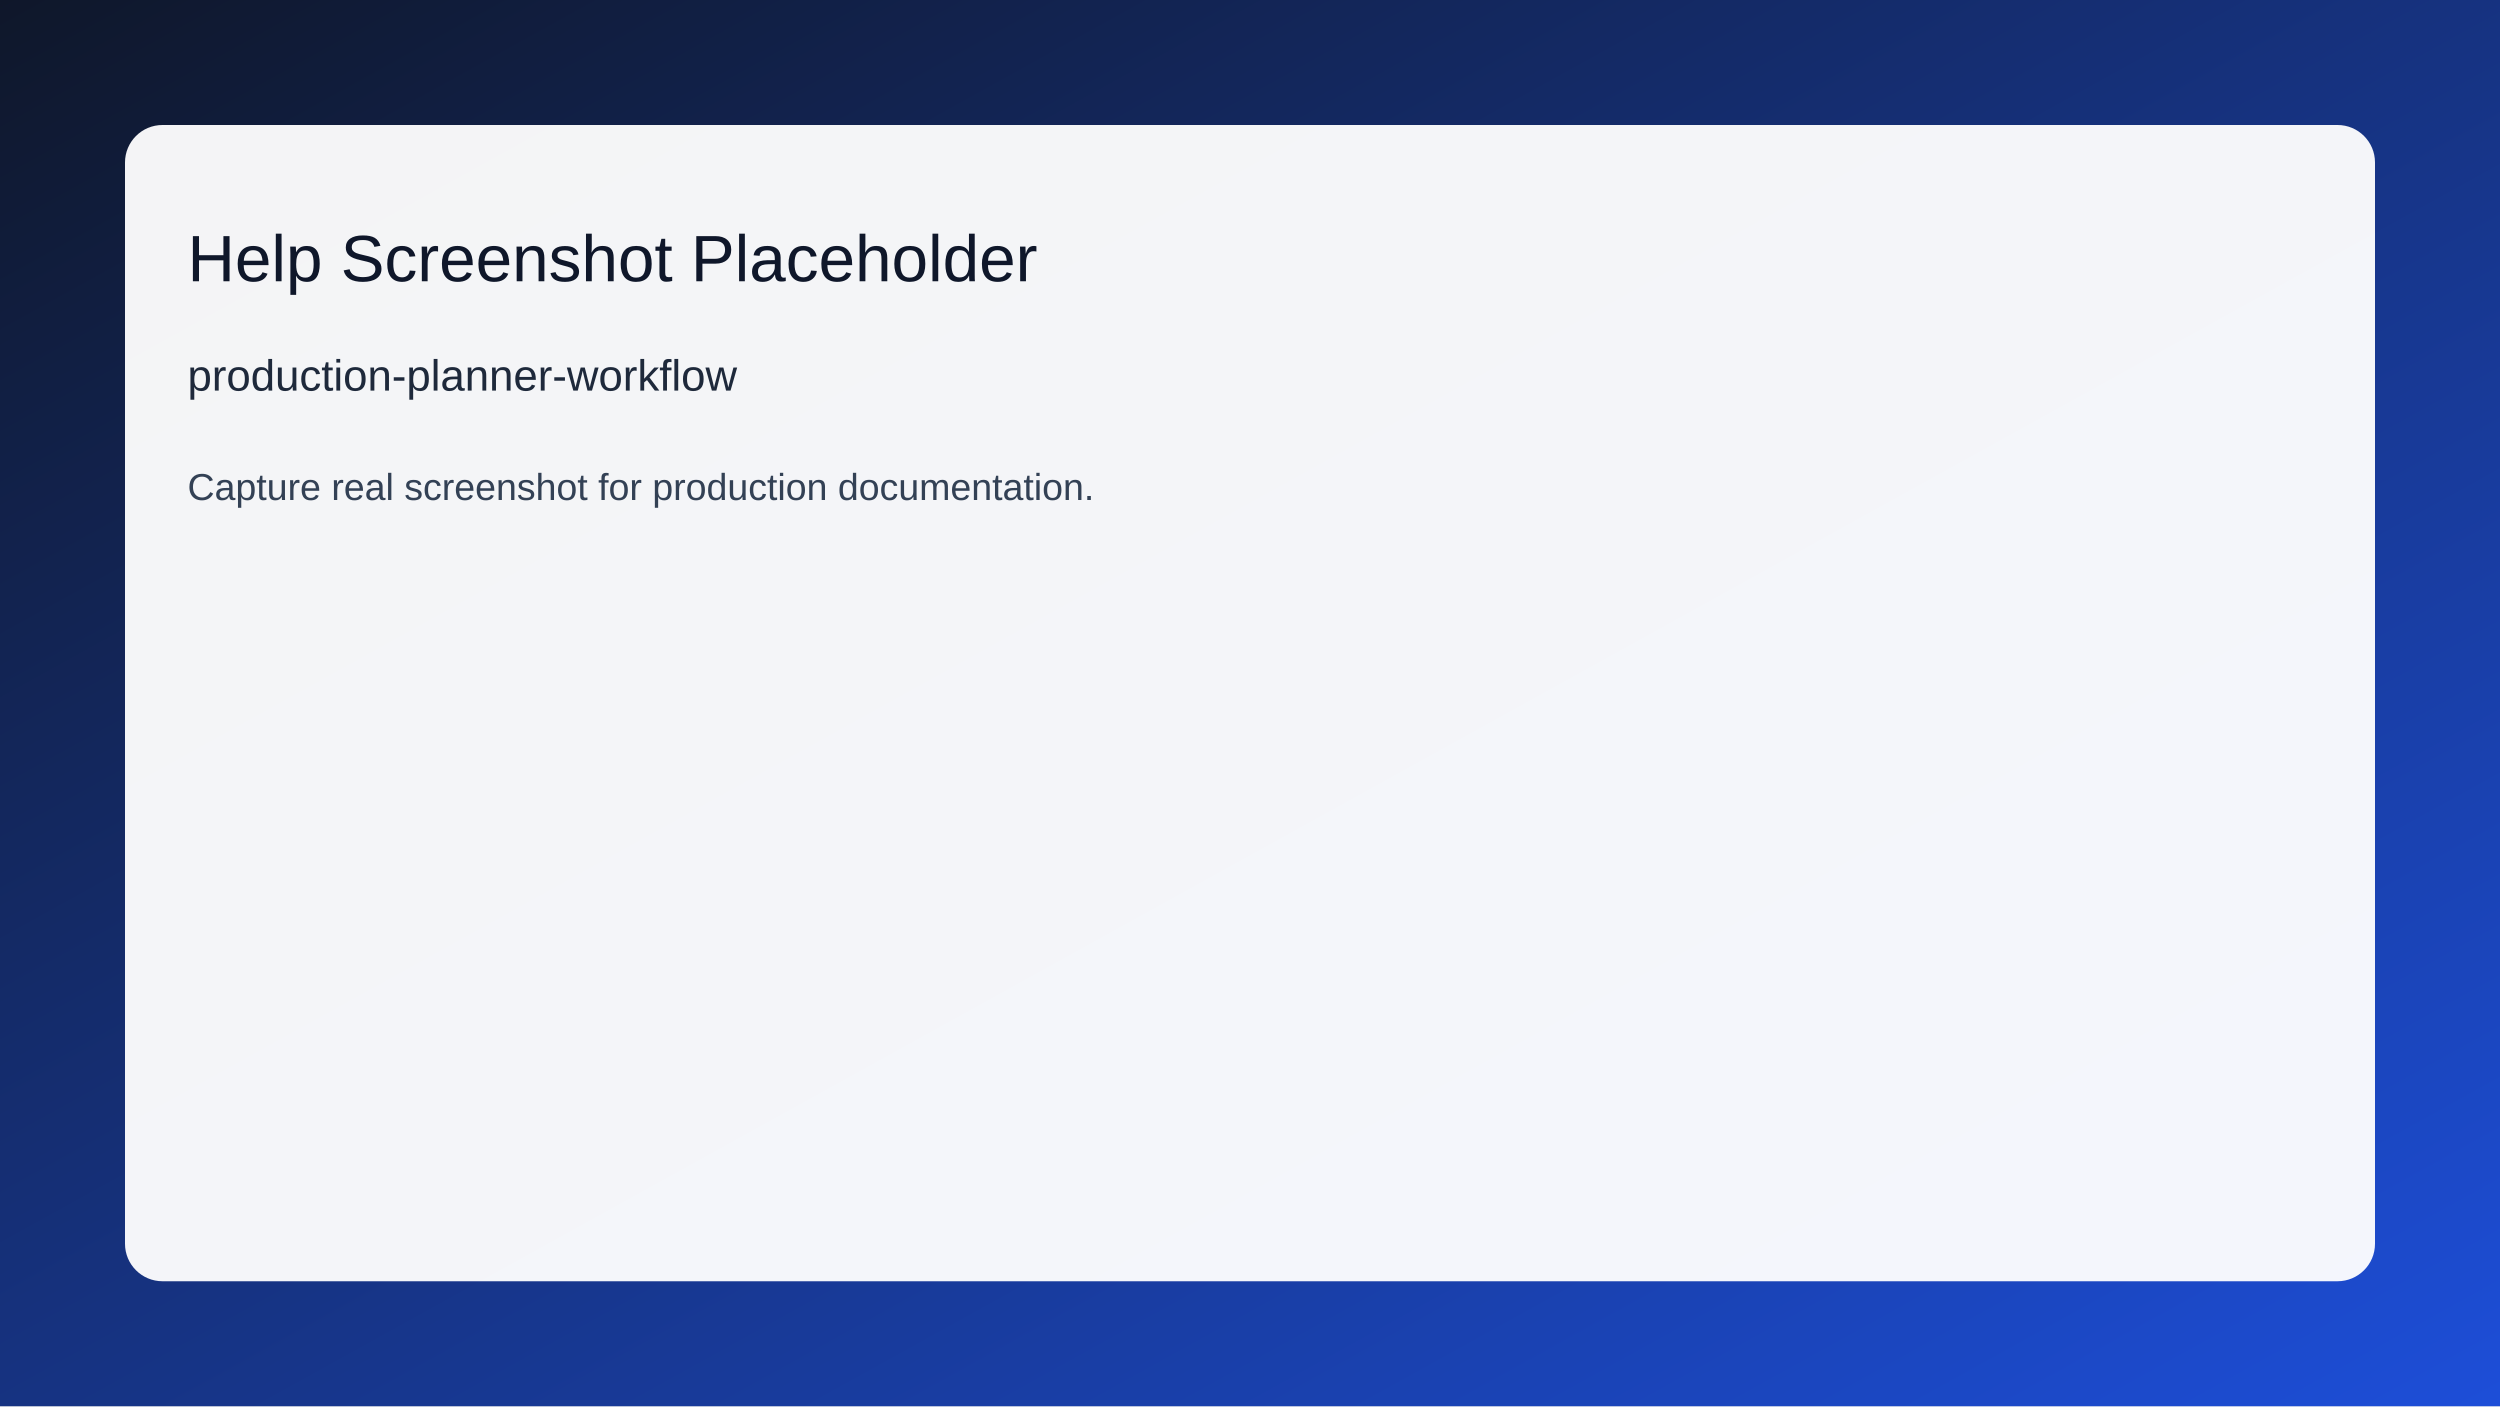
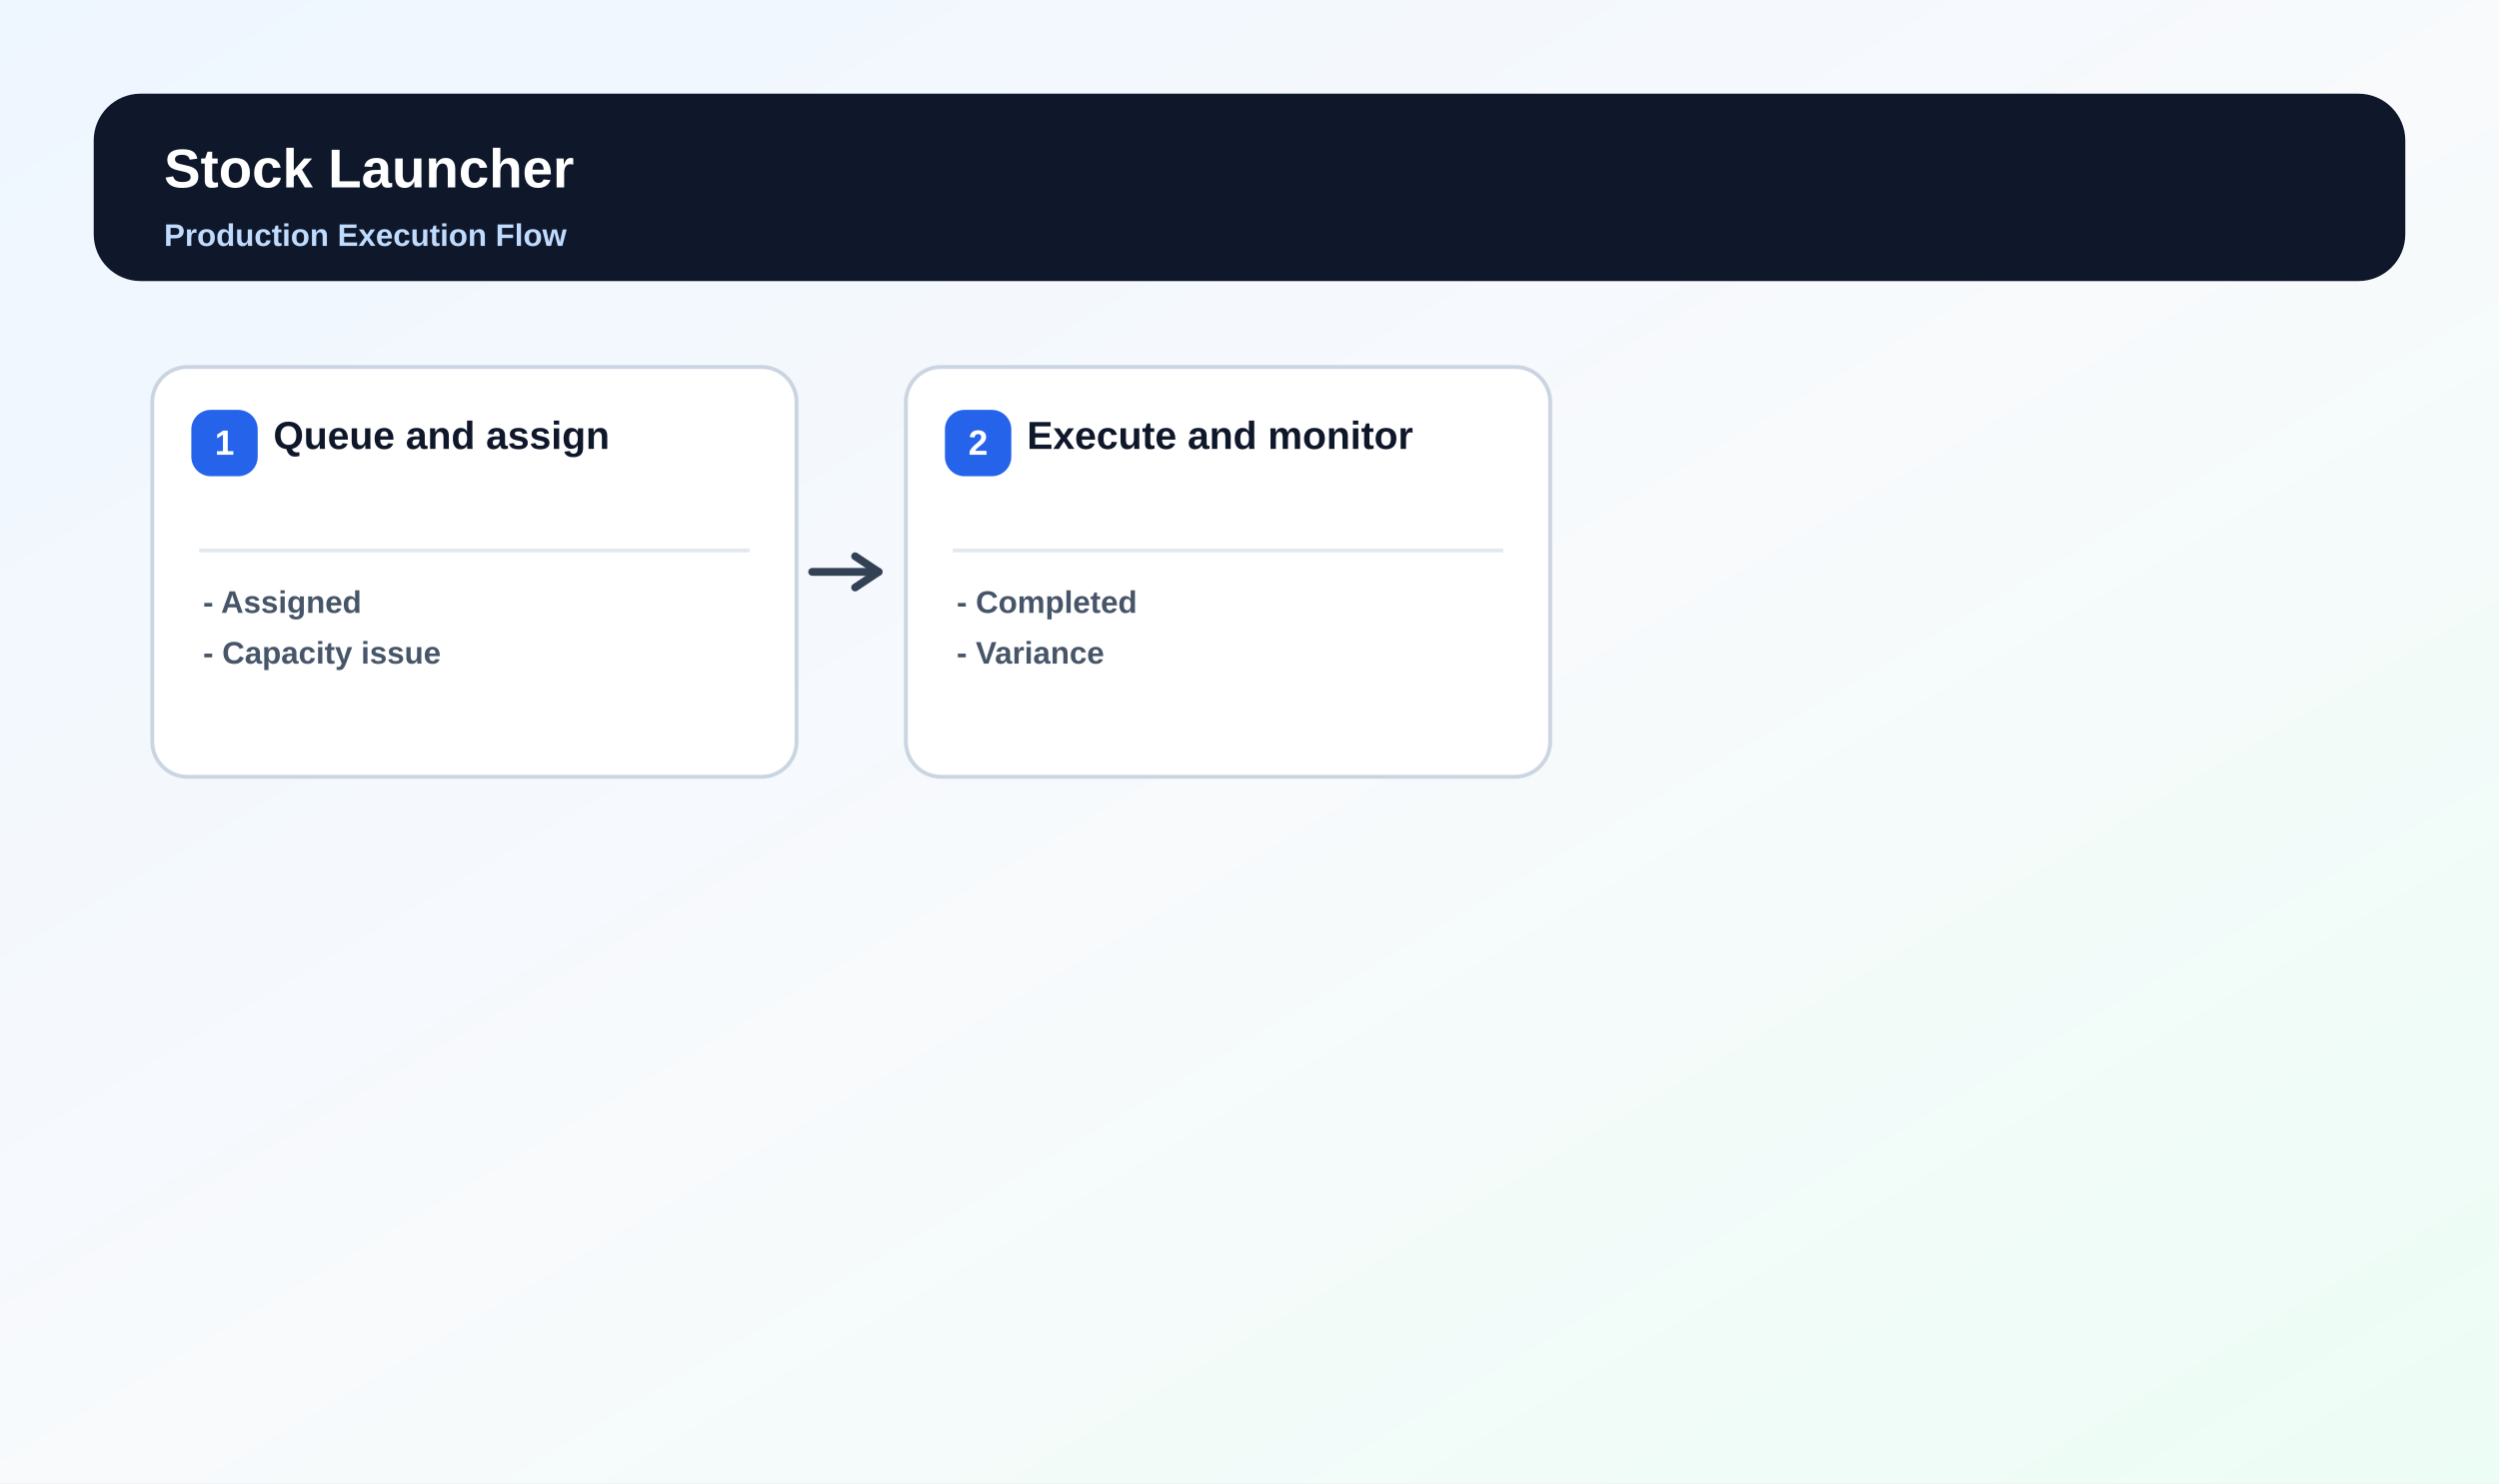
- <svg xmlns="http://www.w3.org/2000/svg" width="1600" height="900" viewBox="0 0 1600 900">
+ <svg xmlns="http://www.w3.org/2000/svg" width="1280" height="760" viewBox="0 0 1280 760" role="img" aria-label="Stock Launcher workflow">
  <defs>
-     <linearGradient id="g" x1="0" y1="0" x2="1" y2="1">
-       <stop offset="0%" stop-color="#0f172a" />
-       <stop offset="100%" stop-color="#1d4ed8" />
+     <linearGradient id="bg" x1="0" y1="0" x2="1" y2="1">
+       <stop offset="0%" stop-color="#eef6ff" />
+       <stop offset="52%" stop-color="#f8fafc" />
+       <stop offset="100%" stop-color="#ecfdf5" />
    </linearGradient>
  </defs>
-   <rect width="1600" height="900" fill="url(#g)" />
-   <rect x="80" y="80" width="1440" height="740" rx="24" fill="#ffffff" opacity="0.95" />
-   <text x="120" y="180" font-family="Arial, sans-serif" font-size="42" fill="#0f172a">Help Screenshot Placeholder</text>
-   <text x="120" y="250" font-family="Arial, sans-serif" font-size="28" fill="#1e293b">production-planner-workflow</text>
-   <text x="120" y="320" font-family="Arial, sans-serif" font-size="24" fill="#334155">Capture real screenshot for production documentation.</text>
+   <rect width="1280" height="760" fill="url(#bg)" />
+   <rect x="48" y="48" width="1184" height="96" rx="24" fill="#0f172a" />
+   <text x="84" y="96" font-family="Arial, sans-serif" font-size="28" font-weight="800" fill="#ffffff">Stock Launcher</text>
+   <text x="84" y="126" font-family="Arial, sans-serif" font-size="16" font-weight="700" fill="#bfdbfe">Production Execution Flow</text>
+   <line x1="416" y1="293" x2="450" y2="293" stroke="#334155" stroke-width="4" stroke-linecap="round" />
+   <path d="M 438 285 L 450 293 L 438 301" fill="none" stroke="#334155" stroke-width="4" stroke-linecap="round" stroke-linejoin="round" />
+   <rect x="78" y="188" width="330" height="210" rx="18" fill="#ffffff" stroke="#cbd5e1" stroke-width="2" />
+   <rect x="98" y="210" width="34" height="34" rx="10" fill="#2563eb" />
+   <text x="115" y="233" text-anchor="middle" font-family="Arial, sans-serif" font-size="18" font-weight="800" fill="#ffffff">1</text>
+   <text x="140" y="230" font-family="Arial, sans-serif" font-size="20" font-weight="700" fill="#0f172a">Queue and assign</text>
+   <line x1="102" y1="282" x2="384" y2="282" stroke="#e2e8f0" stroke-width="2" />
+   <text x="104" y="314" font-family="Arial, sans-serif" font-size="16" font-weight="600" fill="#475569">- Assigned</text>
+   <text x="104" y="340" font-family="Arial, sans-serif" font-size="16" font-weight="600" fill="#475569">- Capacity issue</text>
+   <rect x="464" y="188" width="330" height="210" rx="18" fill="#ffffff" stroke="#cbd5e1" stroke-width="2" />
+   <rect x="484" y="210" width="34" height="34" rx="10" fill="#2563eb" />
+   <text x="501" y="233" text-anchor="middle" font-family="Arial, sans-serif" font-size="18" font-weight="800" fill="#ffffff">2</text>
+   <text x="526" y="230" font-family="Arial, sans-serif" font-size="20" font-weight="700" fill="#0f172a">Execute and monitor</text>
+   <line x1="488" y1="282" x2="770" y2="282" stroke="#e2e8f0" stroke-width="2" />
+   <text x="490" y="314" font-family="Arial, sans-serif" font-size="16" font-weight="600" fill="#475569">- Completed</text>
+   <text x="490" y="340" font-family="Arial, sans-serif" font-size="16" font-weight="600" fill="#475569">- Variance</text>
</svg>
